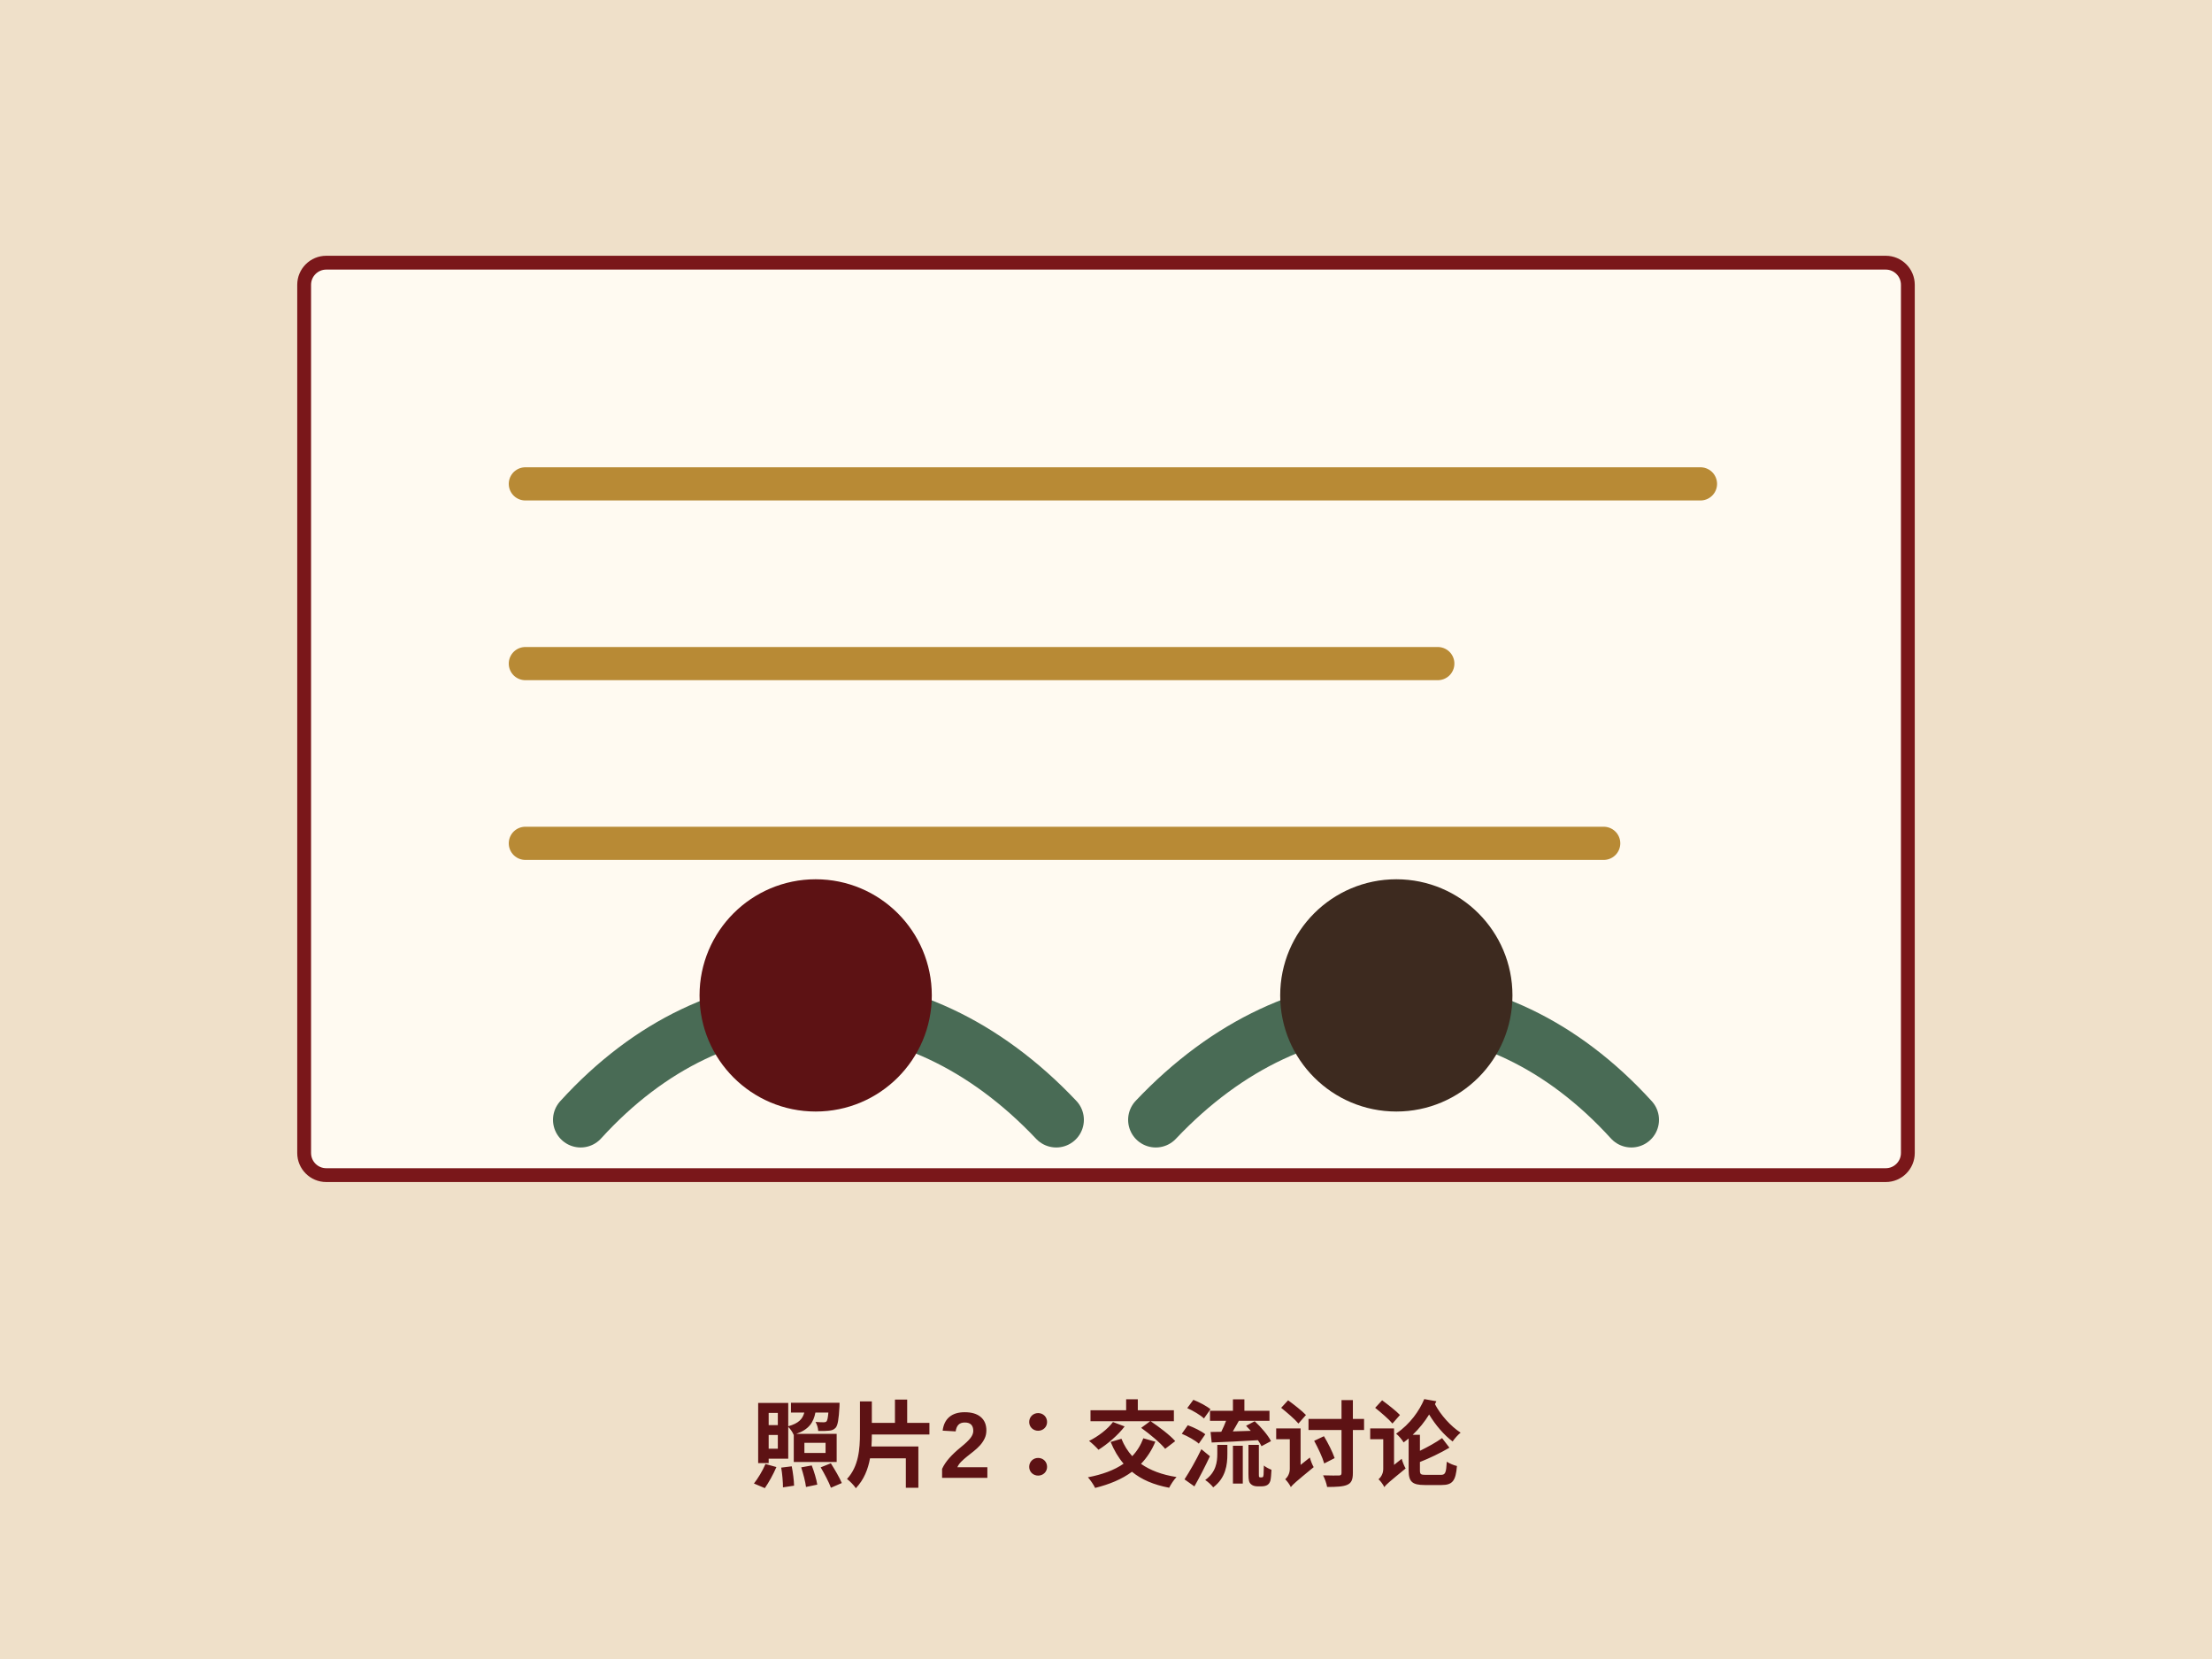
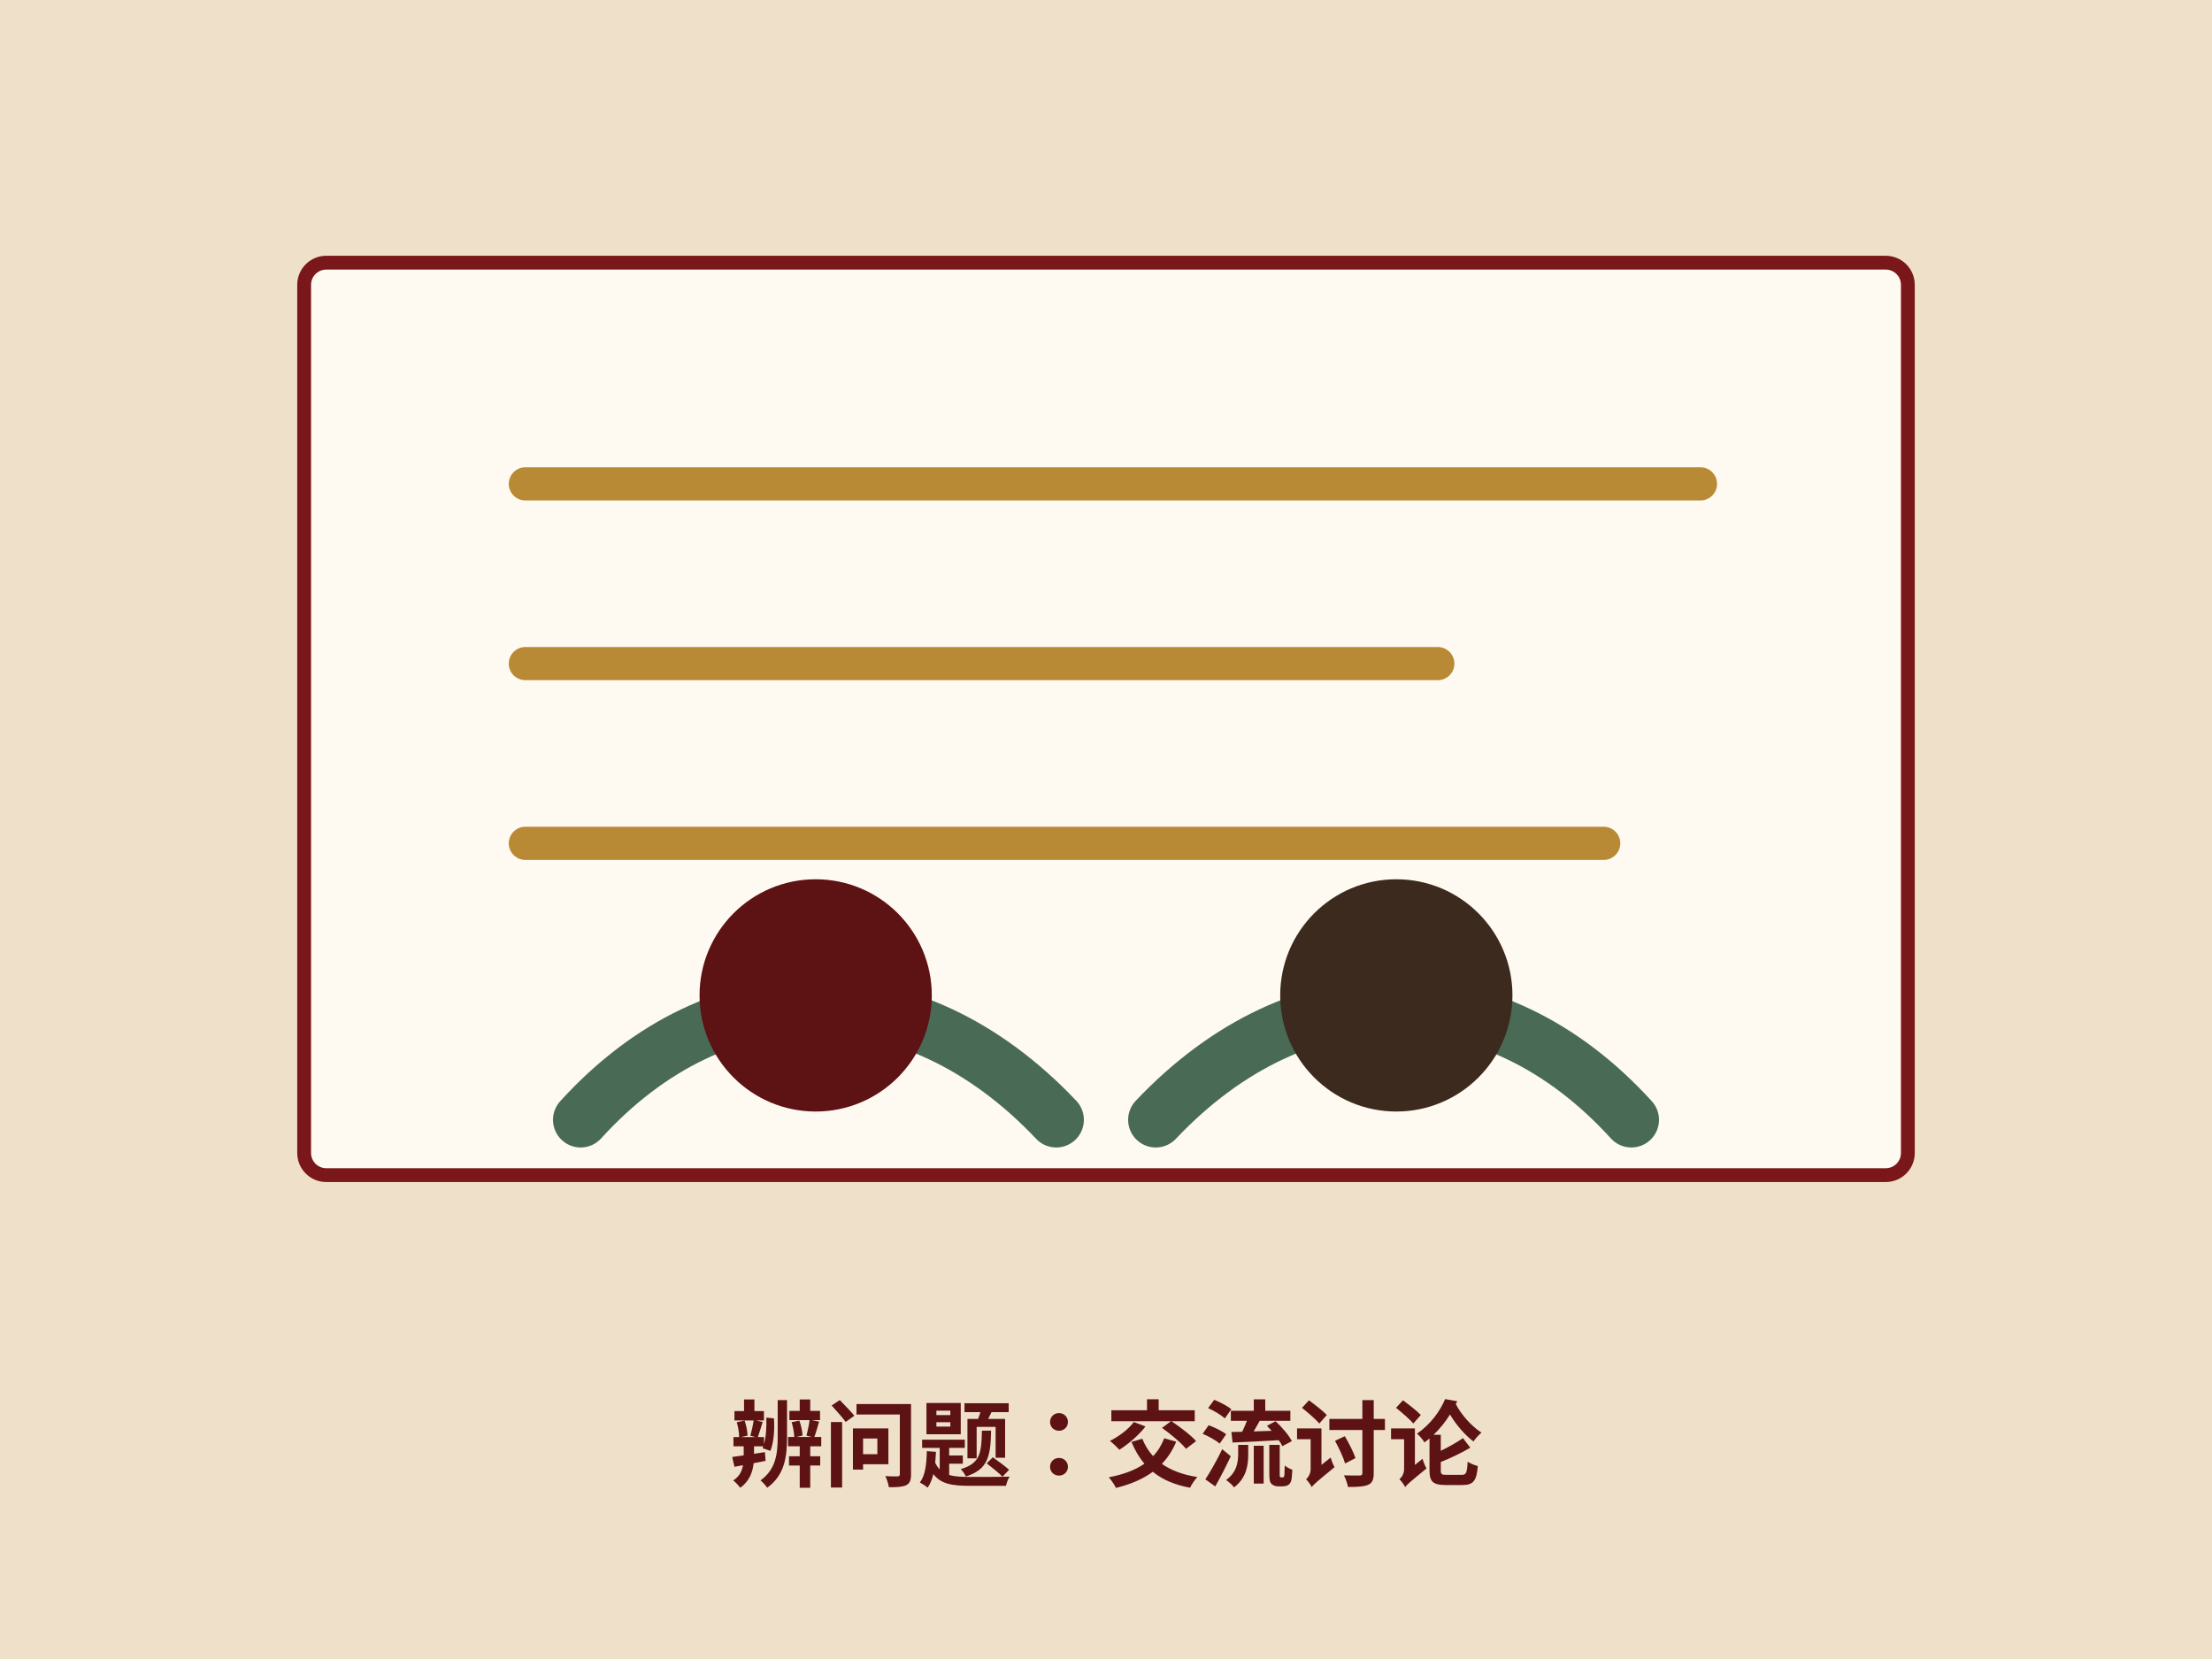
<svg xmlns="http://www.w3.org/2000/svg" width="800" height="600" viewBox="0 0 800 600" role="img" aria-labelledby="title desc">
  <rect width="800" height="600" fill="#efe0c9" />
  <rect x="110" y="95" width="580" height="330" rx="8" fill="#fffaf1" stroke="#7a171a" stroke-width="5" />
  <path d="M190 175 H615 M190 240 H520 M190 305 H580" stroke="#b88a35" stroke-width="12" stroke-linecap="round" />
  <path d="M210 405 C260 350 330 350 382 405 M418 405 C470 350 540 350 590 405" fill="none" stroke="#496b55" stroke-width="20" stroke-linecap="round" />
  <circle cx="295" cy="360" r="42" fill="#5d1214" />
  <circle cx="505" cy="360" r="42" fill="#3d2a1f" />
-   <text x="400" y="535" text-anchor="middle" font-family="Microsoft YaHei, Arial, sans-serif" font-size="34" fill="#5d1214" font-weight="700">照片2：交流讨论</text>
+   <text x="400" y="535" text-anchor="middle" font-family="Microsoft YaHei, Arial, sans-serif" font-size="34" fill="#5d1214" font-weight="700">辨问题：交流讨论</text>
</svg>
